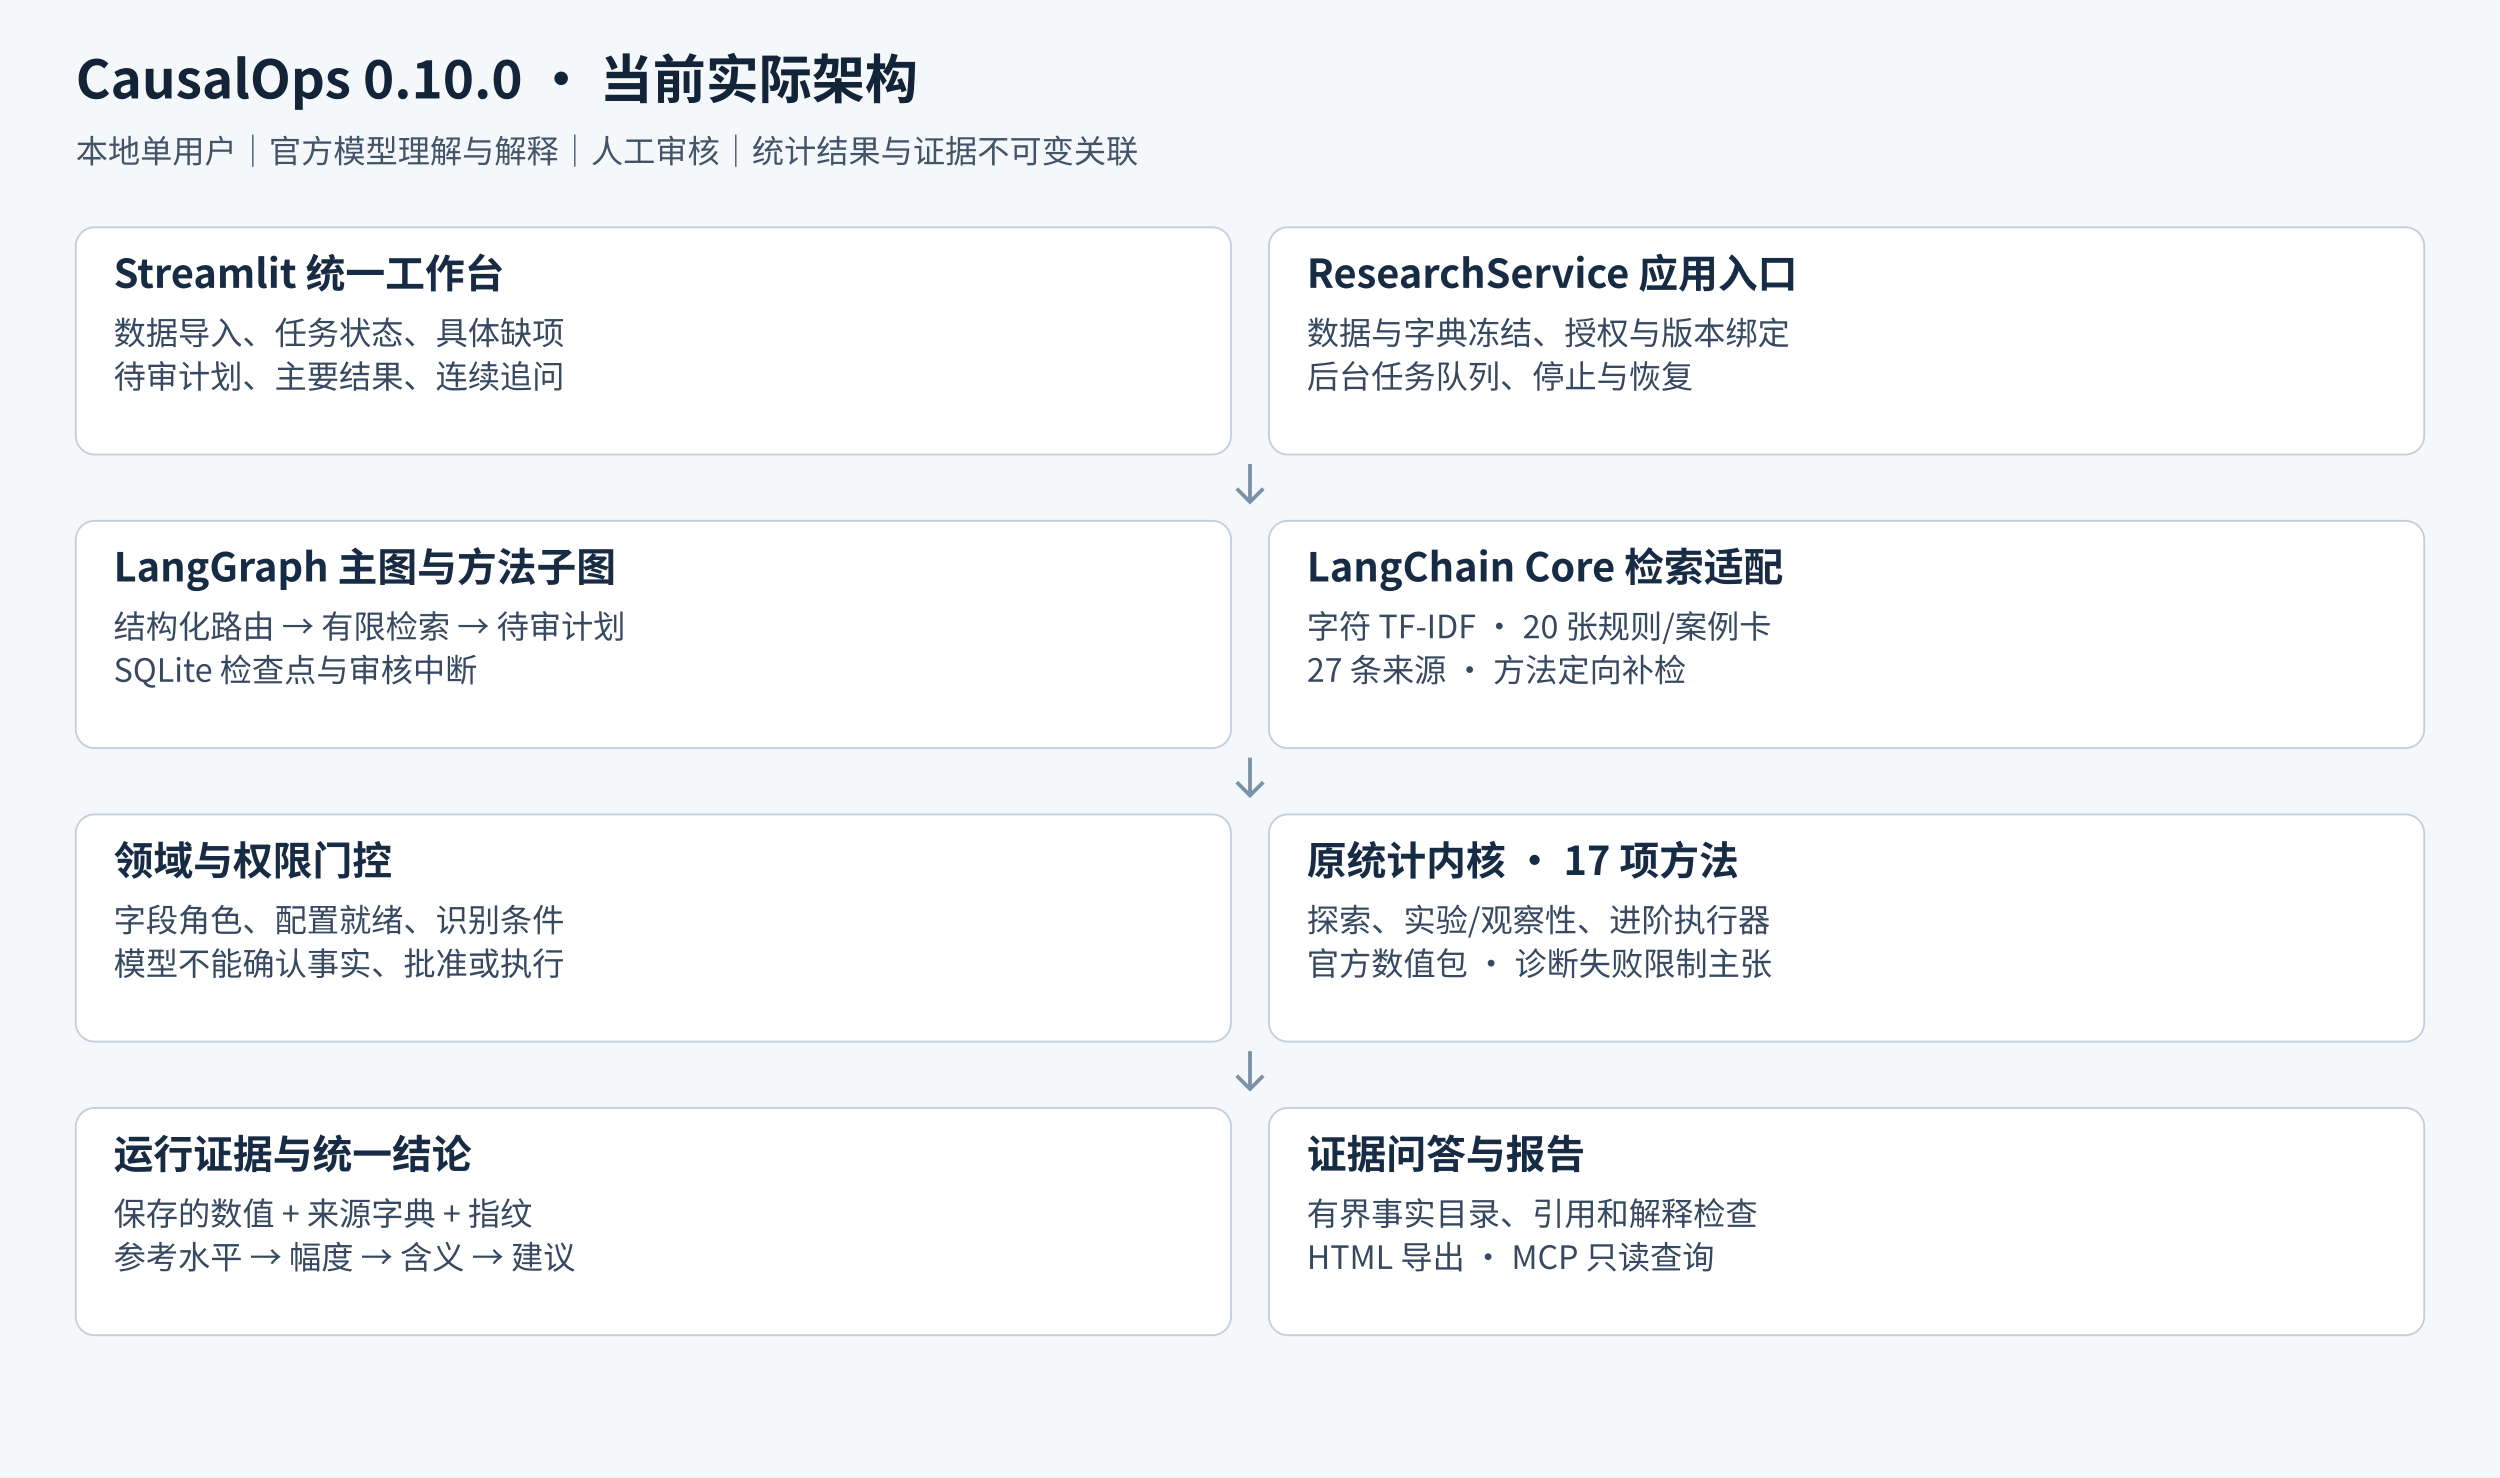
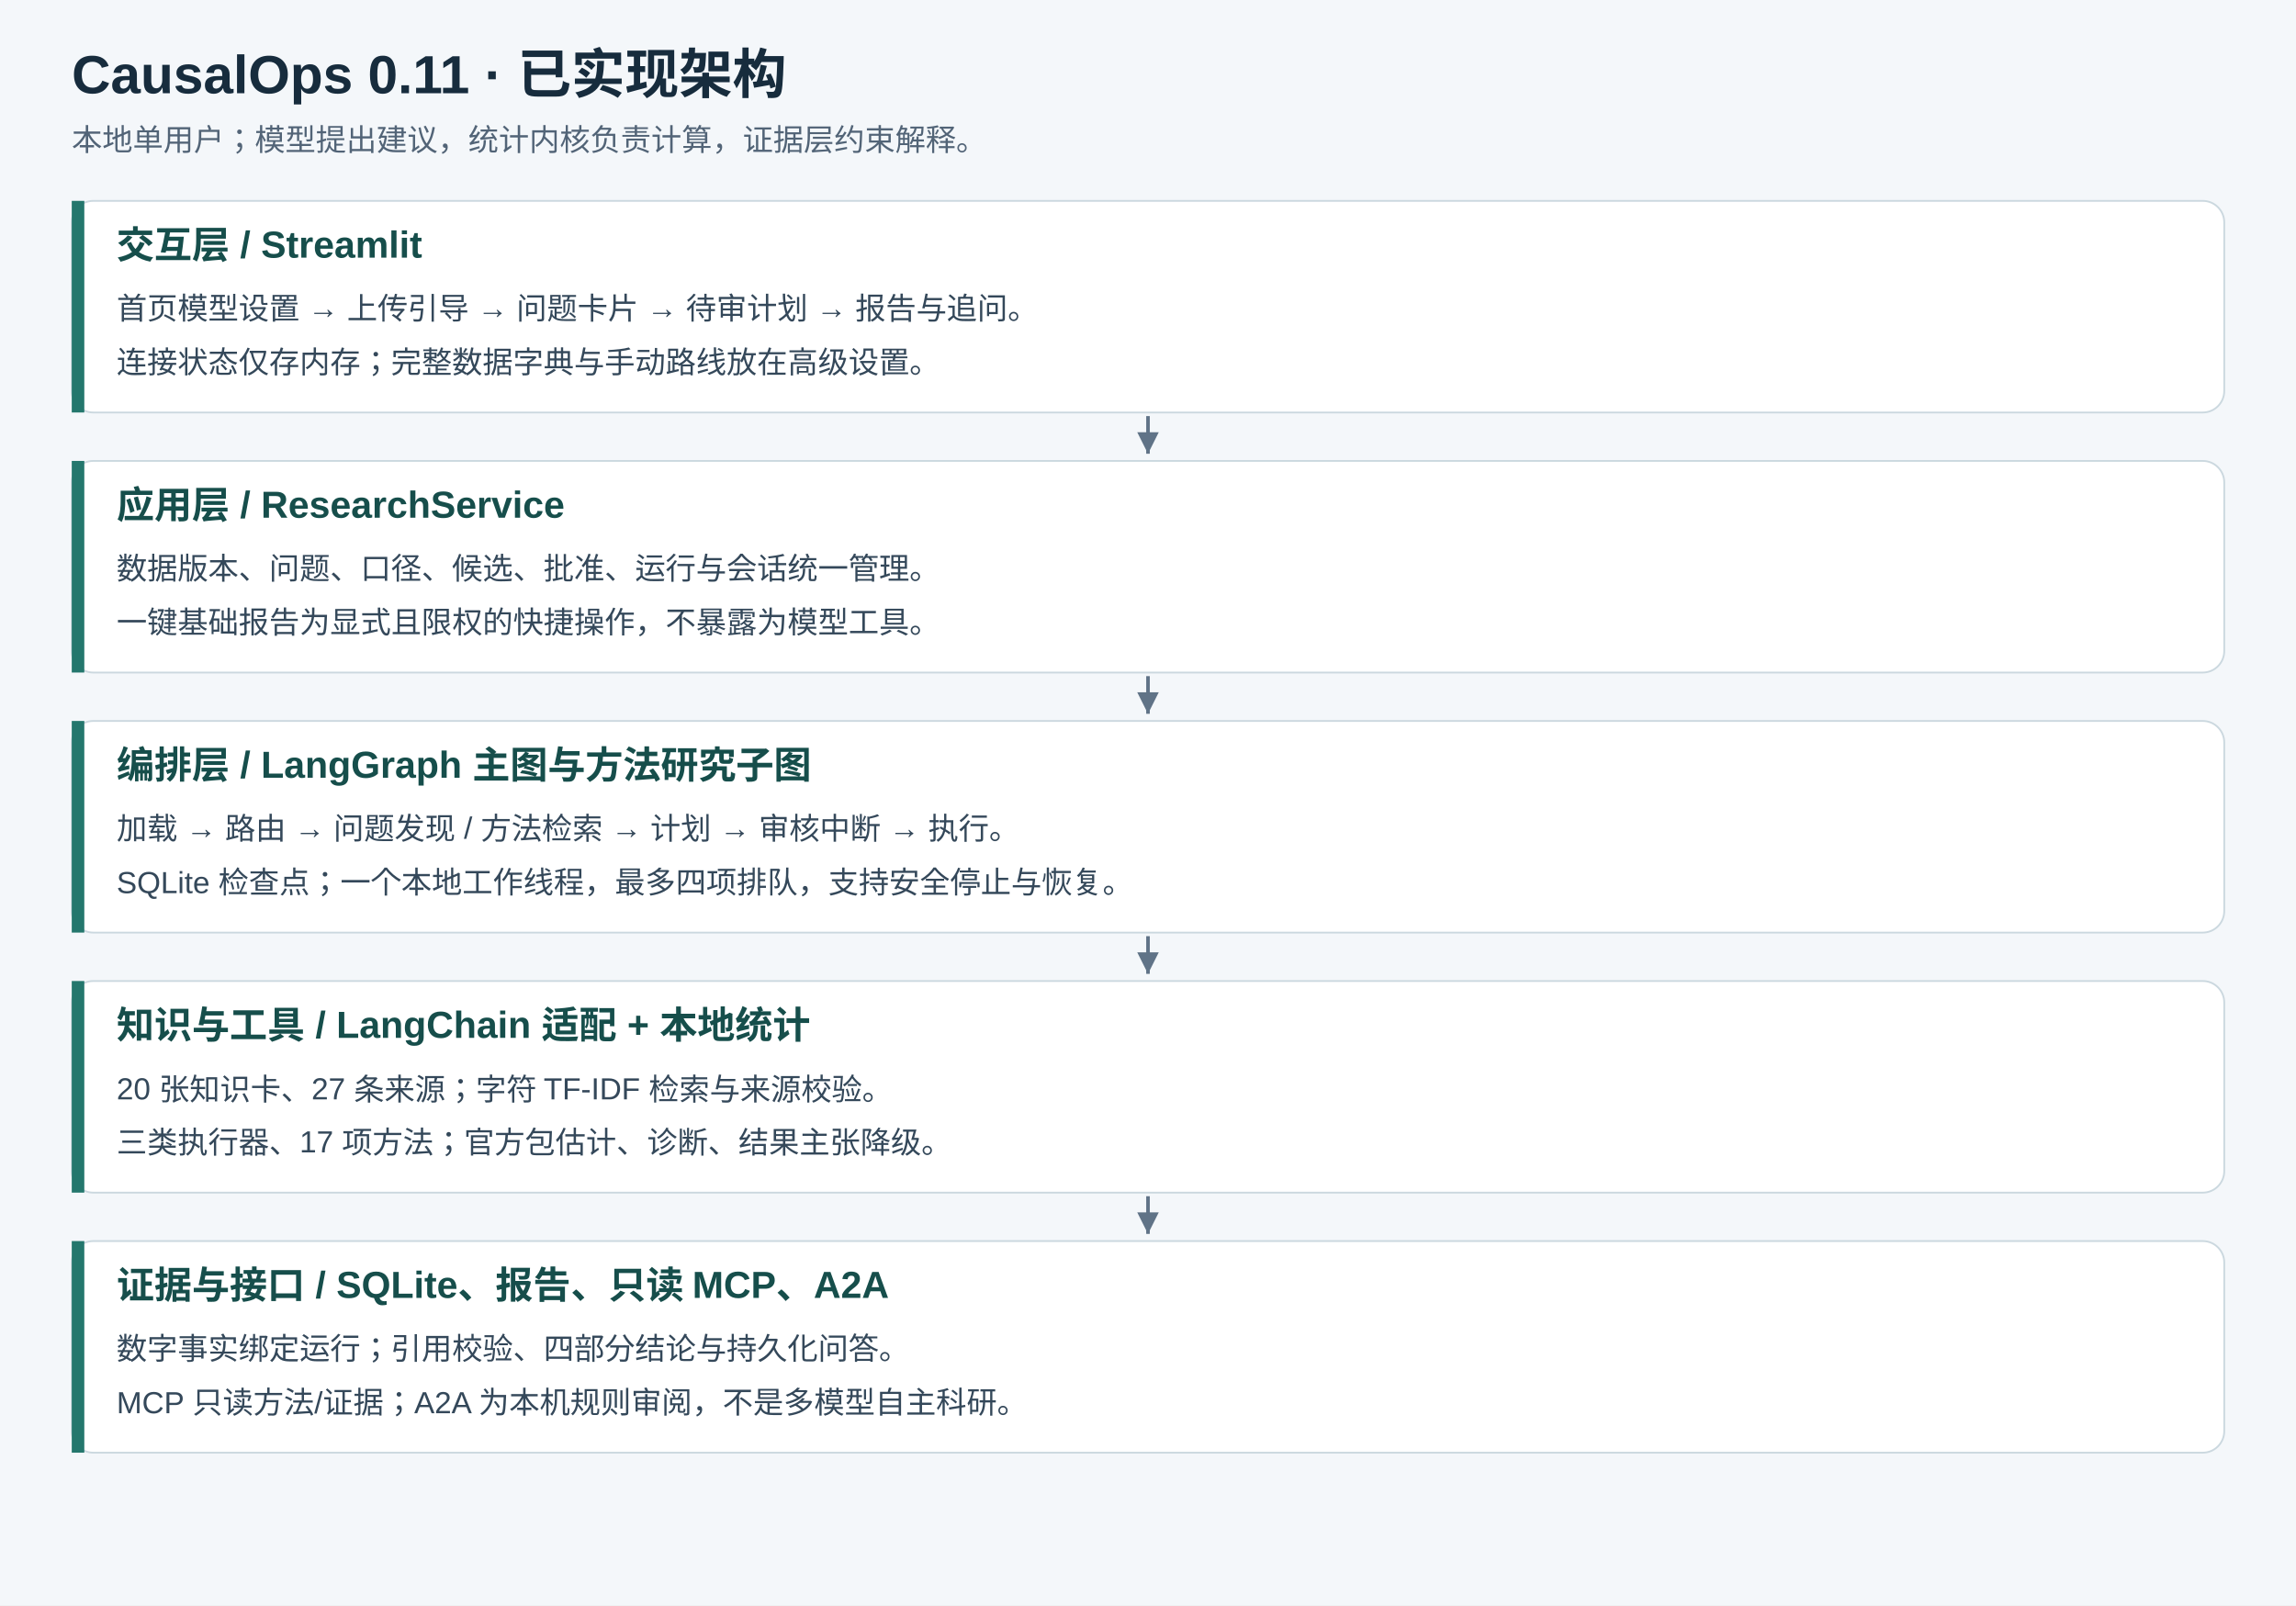
- <svg xmlns="http://www.w3.org/2000/svg" width="1320" height="780" viewBox="0 0 1320 780" role="img" aria-labelledby="title desc">
-   <style>text{font-family:"Microsoft YaHei","Noto Sans CJK SC",Arial,sans-serif}.t{font-size:28px;font-weight:700;fill:#132438}.s{font-size:17px;fill:#435469}.h{font-size:21px;font-weight:700;fill:#172c44}.p{font-size:17px;fill:#374960}</style>
-   <rect width="1320" height="780" fill="#f5f8fb" />
-   <text x="40" y="52" class="t">CausalOps 0.10.0 · 当前实际架构</text>
-   <text x="40" y="86" class="s">本地单用户｜官方模型理解与解释｜人工审核｜统计结果与证据不可变关联</text>
-   <rect x="40.0" y="120" width="610.0" height="120" rx="10" fill="white" stroke="#c3cfdb" />
-   <text x="60.0" y="152" class="h">Streamlit 统一工作台</text>
-   <text x="60.0" y="182" class="p">数据导入、任务状态、具体缺项</text>
-   <text x="60.0" y="205" class="p">待审计划、主要结果、连续追问</text>
-   <rect x="670.0" y="120" width="610.0" height="120" rx="10" fill="white" stroke="#c3cfdb" />
-   <text x="690.0" y="152" class="h">ResearchService 应用入口</text>
-   <text x="690.0" y="182" class="p">数据与字典冻结、授权与版本绑定</text>
-   <text x="690.0" y="205" class="p">后台任务队列、停止与恢复</text>
-   <path d="M660 245 v20 m-7 -7 7 7 7-7" fill="none" stroke="#7b91a8" stroke-width="2" />
-   <rect x="40.0" y="275" width="610.0" height="120" rx="10" fill="white" stroke="#c3cfdb" />
-   <text x="60.0" y="307" class="h">LangGraph 主图与方法子图</text>
-   <text x="60.0" y="337" class="p">结构化路由 → 有限检索 → 待审计划</text>
-   <text x="60.0" y="360" class="p">SQLite 检查点与审核中断</text>
-   <rect x="670.0" y="275" width="610.0" height="120" rx="10" fill="white" stroke="#c3cfdb" />
-   <text x="690.0" y="307" class="h">LangChain Core 检索适配</text>
-   <text x="690.0" y="337" class="p">字符 TF-IDF · 20 张规则/案例卡</text>
-   <text x="690.0" y="360" class="p">27 条来源 · 方法定向补检</text>
-   <path d="M660 400 v20 m-7 -7 7 7 7-7" fill="none" stroke="#7b91a8" stroke-width="2" />
-   <rect x="40.0" y="430" width="610.0" height="120" rx="10" fill="white" stroke="#c3cfdb" />
-   <text x="60.0" y="462" class="h">领域与权限门控</text>
-   <text x="60.0" y="492" class="p">字段角色、配置就绪、识别条件</text>
-   <text x="60.0" y="515" class="p">模型不能确认事实、批准或执行</text>
-   <rect x="670.0" y="430" width="610.0" height="120" rx="10" fill="white" stroke="#c3cfdb" />
-   <text x="690.0" y="462" class="h">原统计内核 · 17 项方法</text>
-   <text x="690.0" y="492" class="p">探索、实验/观察性、进阶执行器</text>
-   <text x="690.0" y="515" class="p">官方数值包 · 诊断失败限制主张</text>
-   <path d="M660 555 v20 m-7 -7 7 7 7-7" fill="none" stroke="#7b91a8" stroke-width="2" />
-   <rect x="40.0" y="585" width="610.0" height="120" rx="10" fill="white" stroke="#c3cfdb" />
-   <text x="60.0" y="617" class="h">运行证据与统一结论</text>
-   <text x="60.0" y="647" class="p">保存的数值 + 来源字典 + 指纹</text>
-   <text x="60.0" y="670" class="p">参考水平 → 幅度 → 含义 → 建议</text>
-   <rect x="670.0" y="585" width="610.0" height="120" rx="10" fill="white" stroke="#c3cfdb" />
-   <text x="690.0" y="617" class="h">证据问答与报告</text>
-   <text x="690.0" y="647" class="p">有界事实目录、引用和解释检查</text>
-   <text x="690.0" y="670" class="p">HTML 导出 · MCP 只读查询</text>
+ <svg xmlns="http://www.w3.org/2000/svg" width="1280" height="895" viewBox="0 0 1280 895" role="img" aria-labelledby="title desc">
+   <defs>
+     <marker id="arrow" markerWidth="8" markerHeight="8" refX="6" refY="3" orient="auto">
+       <path d="M0,0 L0,6 L6,3 Z" fill="#607387" />
+     </marker>
+   </defs>
+   <style>text{font-family:Microsoft YaHei,Arial,sans-serif}.title{font-size:30px;font-weight:700;fill:#172c3d}.sub{font-size:17px;fill:#526477}.head{font-size:21px;font-weight:700;fill:#164e4b}.line{font-size:17px;fill:#34485a}</style>
+   <rect width="1280" height="895" fill="#f4f7fa" />
+   <text class="title" x="40" y="52">CausalOps 0.11 · 已实现架构</text>
+   <text class="sub" x="40" y="84">本地单用户；模型提出建议，统计内核负责计算，证据层约束解释。</text>
+   <rect x="40" y="112" width="1200" height="118" rx="12" fill="white" stroke="#cbd8df" />
+   <rect x="40" y="112" width="7" height="118" fill="#24776d" />
+   <text class="head" x="65" y="144">交互层 / Streamlit</text>
+   <text class="line" x="65" y="178">首页模型设置 → 上传引导 → 问题卡片 → 待审计划 → 报告与追问。</text>
+   <text class="line" x="65" y="208">连接状态仅存内存；完整数据字典与手动路线放在高级设置。</text>
+   <path d="M640 232 L640 253" stroke="#607387" stroke-width="2" marker-end="url(#arrow)" />
+   <rect x="40" y="257" width="1200" height="118" rx="12" fill="white" stroke="#cbd8df" />
+   <rect x="40" y="257" width="7" height="118" fill="#24776d" />
+   <text class="head" x="65" y="289">应用层 / ResearchService</text>
+   <text class="line" x="65" y="323">数据版本、问题、口径、候选、批准、运行与会话统一管理。</text>
+   <text class="line" x="65" y="353">一键基础报告为显式且限权的快捷操作，不暴露为模型工具。</text>
+   <path d="M640 377 L640 398" stroke="#607387" stroke-width="2" marker-end="url(#arrow)" />
+   <rect x="40" y="402" width="1200" height="118" rx="12" fill="white" stroke="#cbd8df" />
+   <rect x="40" y="402" width="7" height="118" fill="#24776d" />
+   <text class="head" x="65" y="434">编排层 / LangGraph 主图与方法研究子图</text>
+   <text class="line" x="65" y="468">加载 → 路由 → 问题发现 / 方法检索 → 计划 → 审核中断 → 执行。</text>
+   <text class="line" x="65" y="498">SQLite 检查点；一个本地工作线程，最多四项排队，支持安全停止与恢复。</text>
+   <path d="M640 522 L640 543" stroke="#607387" stroke-width="2" marker-end="url(#arrow)" />
+   <rect x="40" y="547" width="1200" height="118" rx="12" fill="white" stroke="#cbd8df" />
+   <rect x="40" y="547" width="7" height="118" fill="#24776d" />
+   <text class="head" x="65" y="579">知识与工具 / LangChain 适配 + 本地统计</text>
+   <text class="line" x="65" y="613">20 张知识卡、27 条来源；字符 TF-IDF 检索与来源校验。</text>
+   <text class="line" x="65" y="643">三类执行器、17 项方法；官方包估计、诊断、结果主张降级。</text>
+   <path d="M640 667 L640 688" stroke="#607387" stroke-width="2" marker-end="url(#arrow)" />
+   <rect x="40" y="692" width="1200" height="118" rx="12" fill="white" stroke="#cbd8df" />
+   <rect x="40" y="692" width="7" height="118" fill="#24776d" />
+   <text class="head" x="65" y="724">证据与接口 / SQLite、报告、只读 MCP、A2A</text>
+   <text class="line" x="65" y="758">数字事实绑定运行；引用校验、四部分结论与持久化问答。</text>
+   <text class="line" x="65" y="788">MCP 只读方法/证据；A2A 为本机规则审阅，不是多模型自主科研。</text>
</svg>
